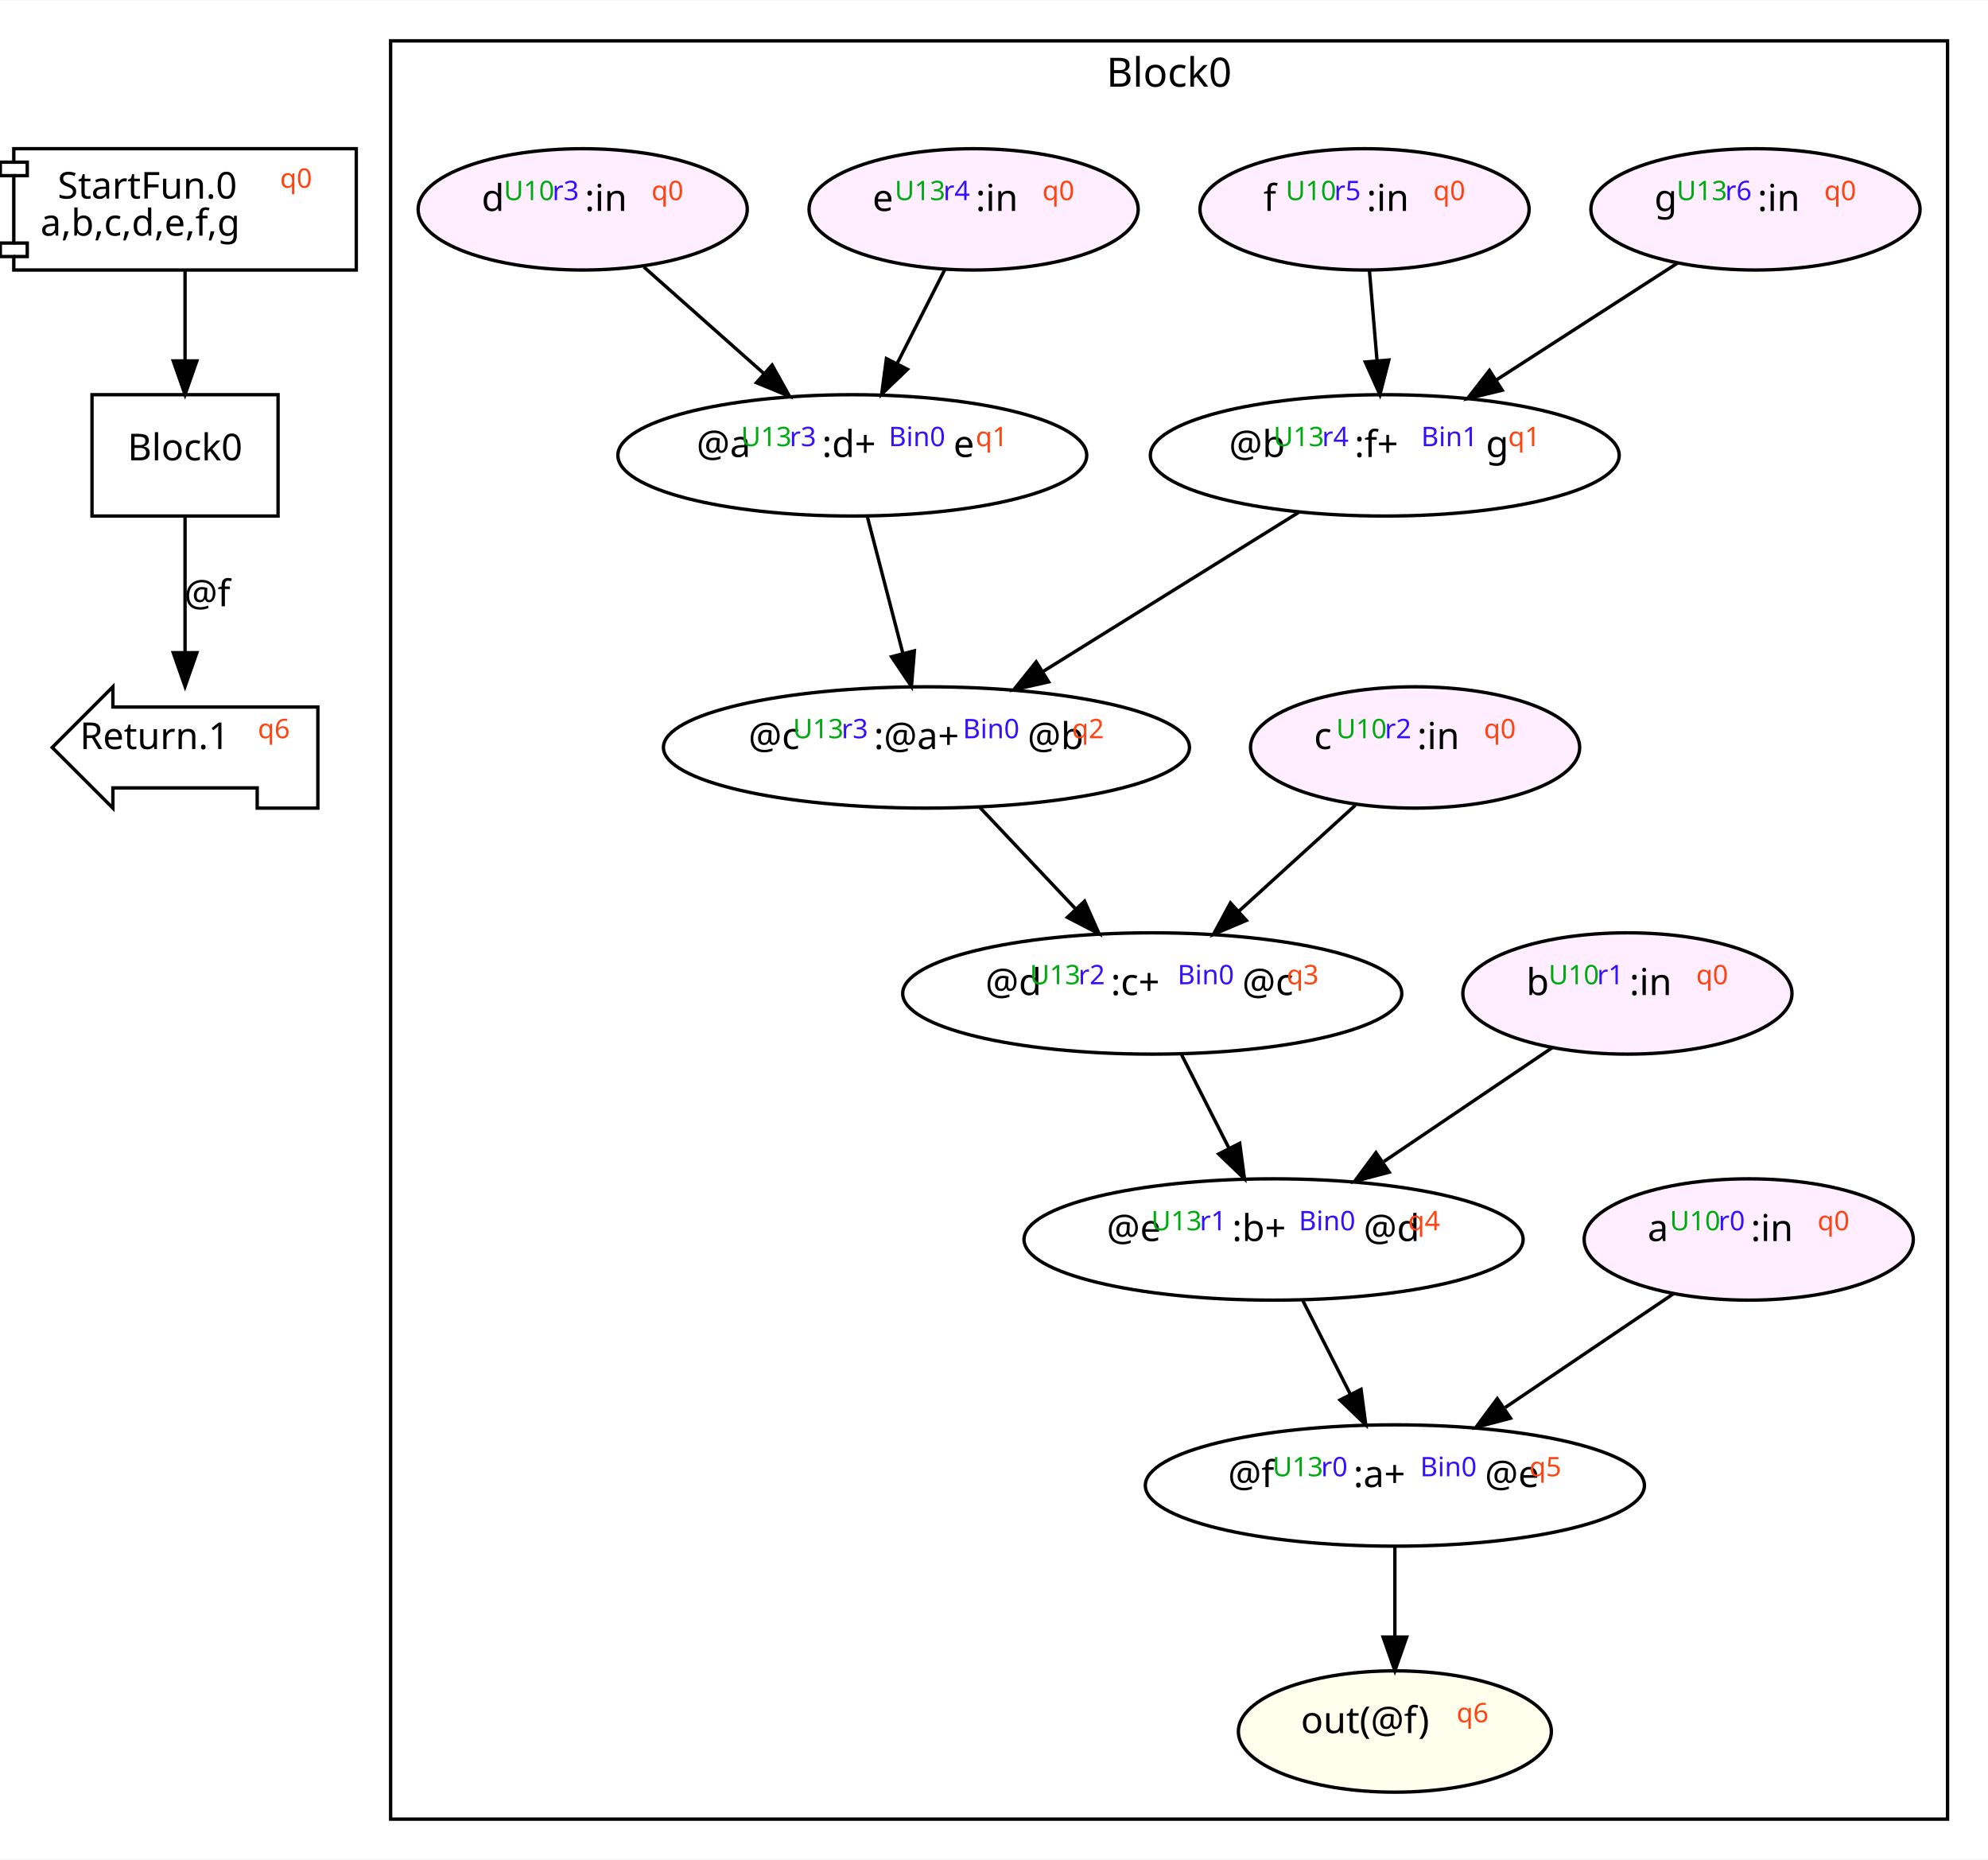
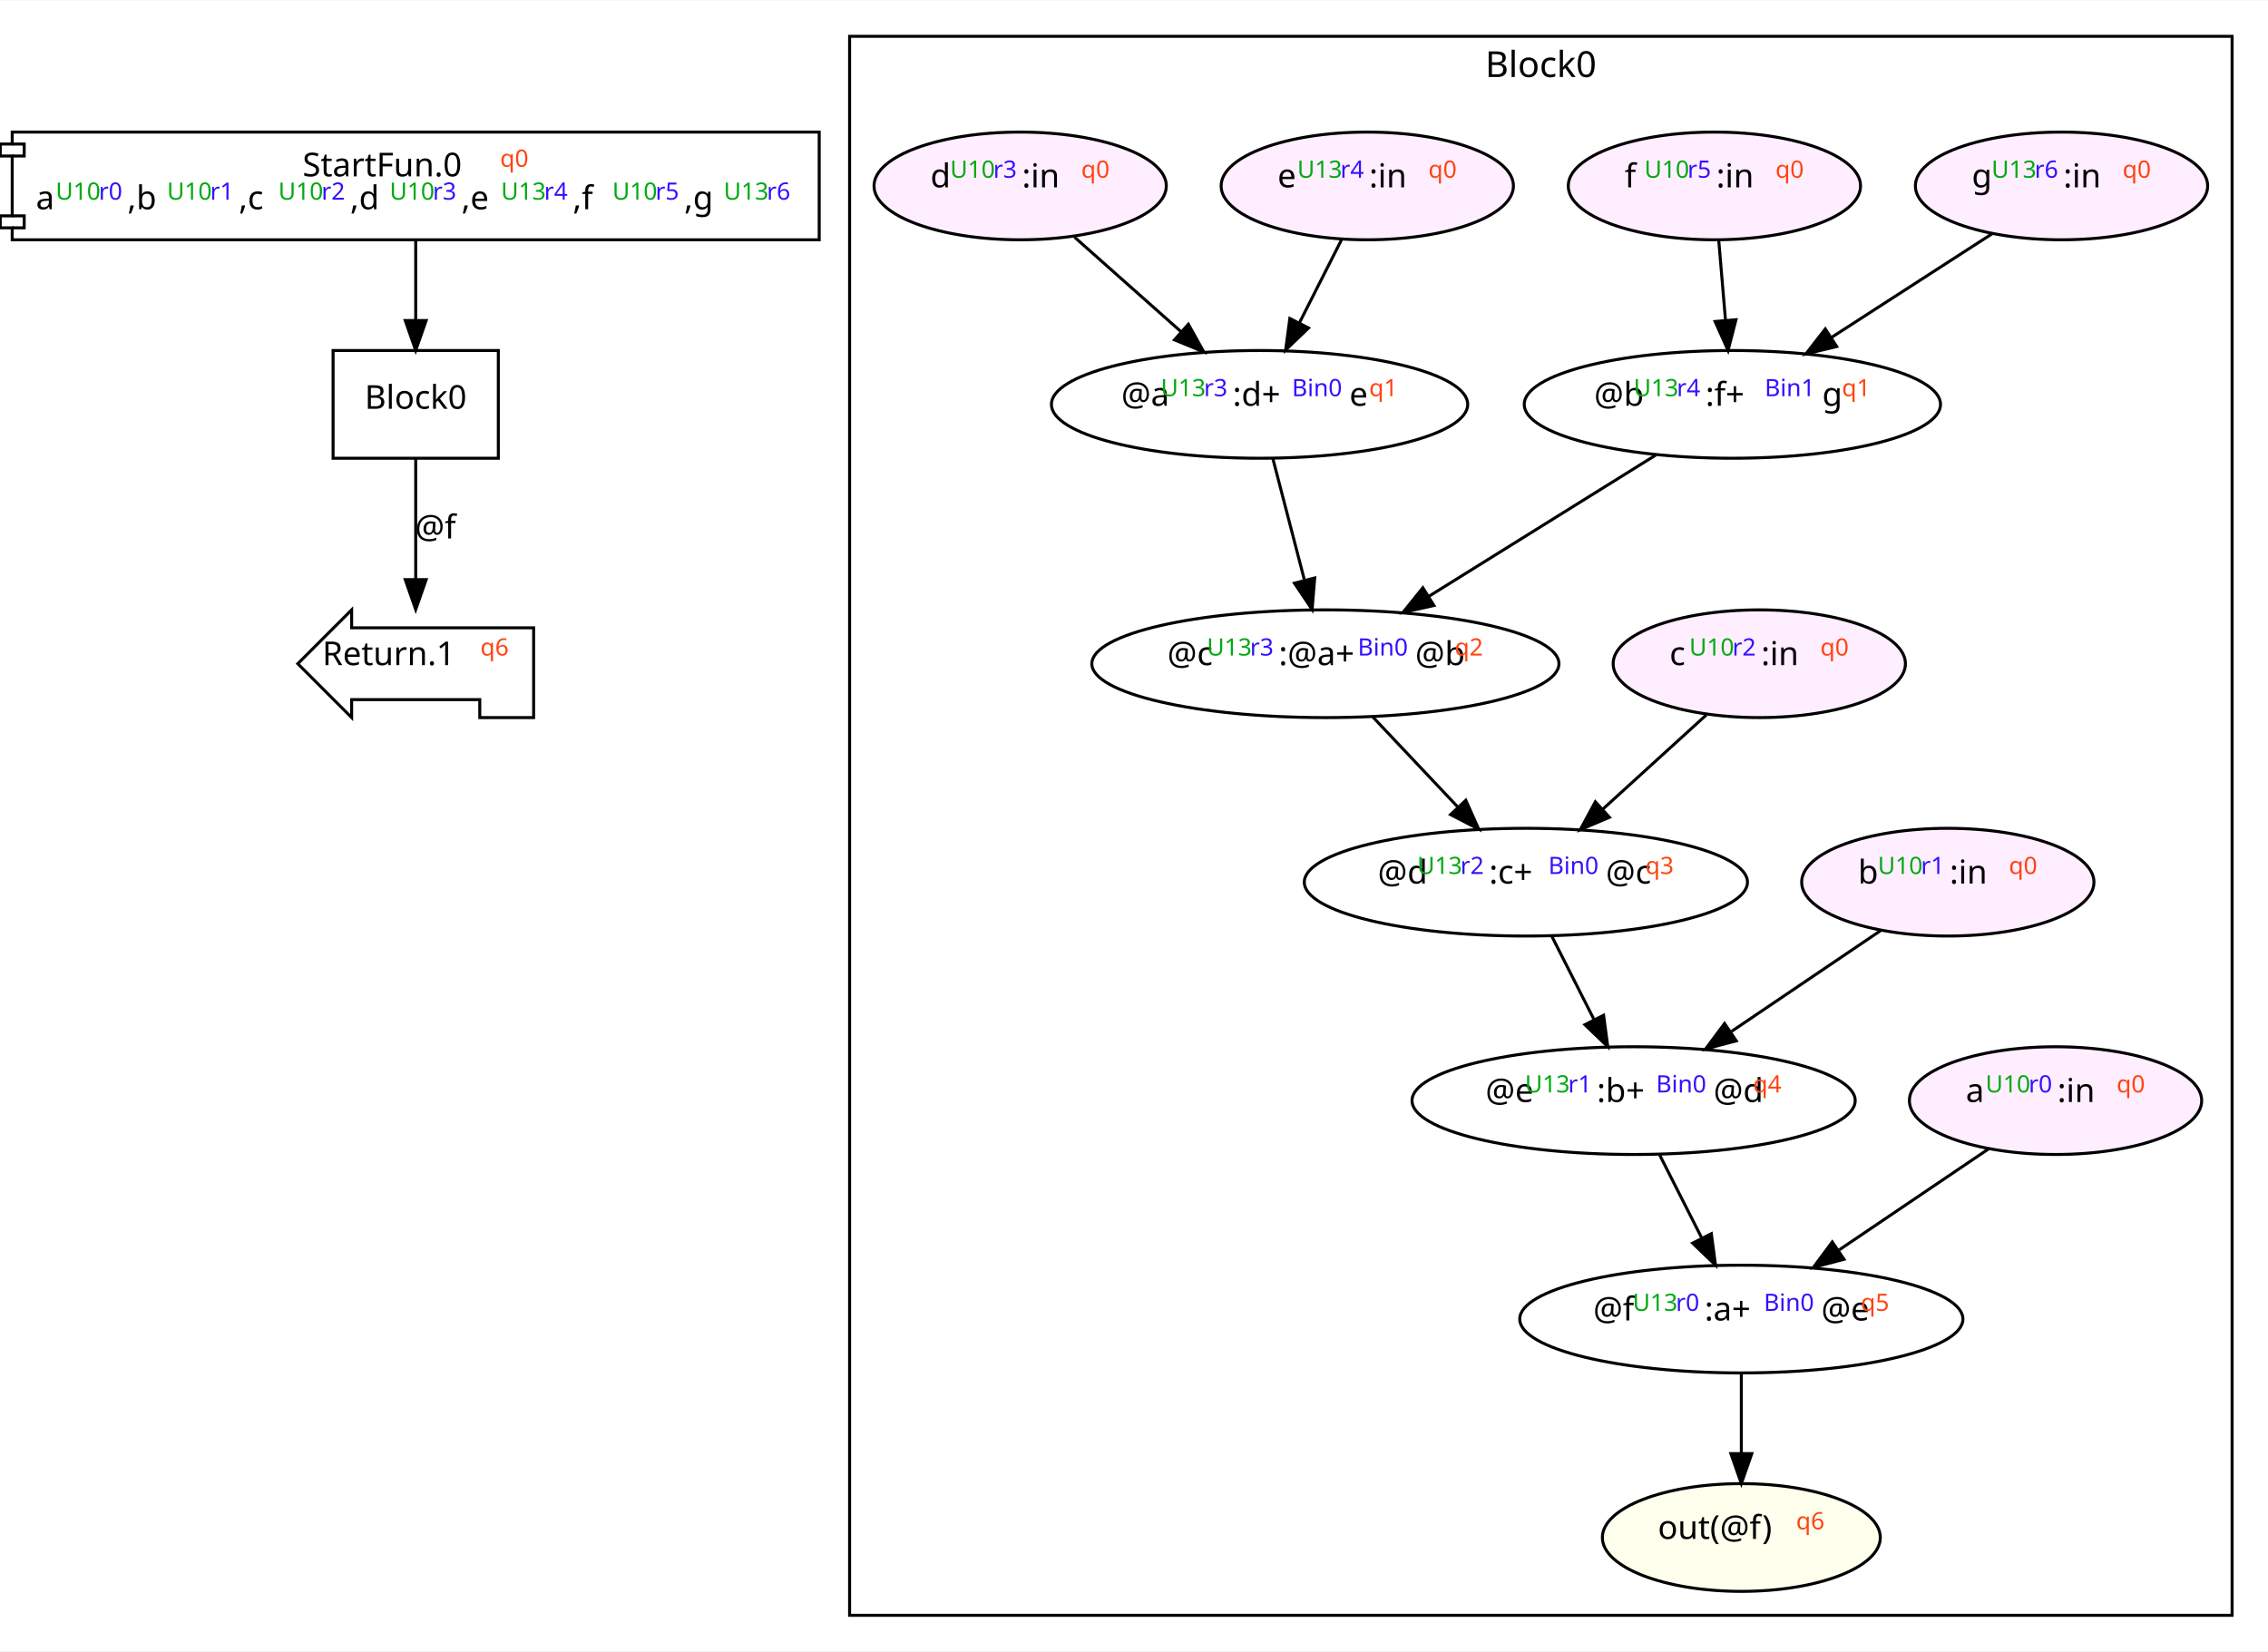
- <svg xmlns="http://www.w3.org/2000/svg" width="590pt" height="552pt" viewBox="0.00 0.00 589.91 551.67">
+ <svg xmlns="http://www.w3.org/2000/svg" width="758pt" height="552pt" viewBox="0.00 0.00 757.92 551.67">
  <g id="graph0" class="graph" transform="scale(1 1) rotate(0) translate(4 547.67)">
-     <polygon fill="white" stroke="transparent" points="-4,4 -4,-547.67 585.91,-547.67 585.91,4 -4,4" />
+     <polygon fill="white" stroke="transparent" points="-4,4 -4,-547.67 753.92,-547.67 753.92,4 -4,4" />
    <g id="clust1" class="cluster">
-       <polygon fill="none" stroke="black" points="111.91,-8 111.91,-535.67 573.91,-535.67 573.91,-8 111.91,-8" />
-       <text text-anchor="middle" x="342.91" y="-522.07" font-family="Monaco" font-size="12.00">Block0</text>
+       <polygon fill="none" stroke="black" points="279.92,-8 279.92,-535.67 741.92,-535.67 741.92,-8 279.92,-8" />
+       <text text-anchor="middle" x="510.92" y="-522.07" font-family="Monaco" font-size="12.00">Block0</text>
    </g>
    <g id="node1" class="node">
-       <polygon fill="none" stroke="black" points="101.72,-503.67 0.09,-503.67 0.09,-499.67 -3.91,-499.67 -3.91,-495.67 0.09,-495.67 0.09,-475.67 -3.91,-475.67 -3.91,-471.67 0.09,-471.67 0.09,-467.67 101.72,-467.67 101.72,-503.67" />
-       <polyline fill="none" stroke="black" points="0.09,-499.67 4.09,-499.67 4.09,-495.67 0.09,-495.67 " />
-       <polyline fill="none" stroke="black" points="0.09,-475.67 4.09,-475.67 4.09,-471.67 0.09,-471.67 " />
-       <text text-anchor="start" x="13.1" y="-488.87" font-family="Monaco" font-size="11.00">StartFun.0</text>
-       <text text-anchor="start" x="79.11" y="-488.87" font-family="Monaco" baseline-shift="super" font-size="8.00" fill="#ff4411">q0</text>
-       <text text-anchor="start" x="8" y="-477.87" font-family="Monaco" font-size="11.00">a,b,c,d,e,f,g</text>
+       <polygon fill="none" stroke="black" points="269.76,-503.67 0.08,-503.67 0.08,-499.67 -3.92,-499.67 -3.92,-495.67 0.08,-495.67 0.08,-475.67 -3.92,-475.67 -3.92,-471.67 0.08,-471.67 0.08,-467.67 269.76,-467.67 269.76,-503.67" />
+       <polyline fill="none" stroke="black" points="0.08,-499.67 4.08,-499.67 4.08,-495.67 0.08,-495.67 " />
+       <polyline fill="none" stroke="black" points="0.08,-475.67 4.08,-475.67 4.08,-471.67 0.08,-471.67 " />
+       <text text-anchor="start" x="97.11" y="-488.87" font-family="Monaco" font-size="11.00">StartFun.0</text>
+       <text text-anchor="start" x="163.13" y="-488.87" font-family="Monaco" baseline-shift="super" font-size="8.00" fill="#ff4411">q0</text>
+       <text text-anchor="start" x="8" y="-477.87" font-family="Monaco" font-size="11.00">a</text>
+       <text text-anchor="start" x="14.6" y="-477.87" font-family="Monaco" baseline-shift="super" font-size="8.00" fill="#00aa11">U10</text>
+       <text text-anchor="start" x="29" y="-477.87" font-family="Monaco" baseline-shift="super" font-size="8.00" fill="#3311ff">r0</text>
+       <text text-anchor="start" x="38.6" y="-477.87" font-family="Monaco" font-size="11.00">,b</text>
+       <text text-anchor="start" x="51.81" y="-477.87" font-family="Monaco" baseline-shift="super" font-size="8.00" fill="#00aa11">U10</text>
+       <text text-anchor="start" x="66.21" y="-477.87" font-family="Monaco" baseline-shift="super" font-size="8.00" fill="#3311ff">r1</text>
+       <text text-anchor="start" x="75.81" y="-477.87" font-family="Monaco" font-size="11.00">,c</text>
+       <text text-anchor="start" x="89.01" y="-477.87" font-family="Monaco" baseline-shift="super" font-size="8.00" fill="#00aa11">U10</text>
+       <text text-anchor="start" x="103.42" y="-477.87" font-family="Monaco" baseline-shift="super" font-size="8.00" fill="#3311ff">r2</text>
+       <text text-anchor="start" x="113.02" y="-477.87" font-family="Monaco" font-size="11.00">,d</text>
+       <text text-anchor="start" x="126.22" y="-477.87" font-family="Monaco" baseline-shift="super" font-size="8.00" fill="#00aa11">U10</text>
+       <text text-anchor="start" x="140.62" y="-477.87" font-family="Monaco" baseline-shift="super" font-size="8.00" fill="#3311ff">r3</text>
+       <text text-anchor="start" x="150.22" y="-477.87" font-family="Monaco" font-size="11.00">,e</text>
+       <text text-anchor="start" x="163.43" y="-477.87" font-family="Monaco" baseline-shift="super" font-size="8.00" fill="#00aa11">U13</text>
+       <text text-anchor="start" x="177.83" y="-477.87" font-family="Monaco" baseline-shift="super" font-size="8.00" fill="#3311ff">r4</text>
+       <text text-anchor="start" x="187.43" y="-477.87" font-family="Monaco" font-size="11.00">,f</text>
+       <text text-anchor="start" x="200.63" y="-477.87" font-family="Monaco" baseline-shift="super" font-size="8.00" fill="#00aa11">U10</text>
+       <text text-anchor="start" x="215.03" y="-477.87" font-family="Monaco" baseline-shift="super" font-size="8.00" fill="#3311ff">r5</text>
+       <text text-anchor="start" x="224.64" y="-477.87" font-family="Monaco" font-size="11.00">,g</text>
+       <text text-anchor="start" x="237.84" y="-477.87" font-family="Monaco" baseline-shift="super" font-size="8.00" fill="#00aa11">U13</text>
+       <text text-anchor="start" x="252.24" y="-477.87" font-family="Monaco" baseline-shift="super" font-size="8.00" fill="#3311ff">r6</text>
    </g>
    <g id="node2" class="node">
-       <polygon fill="none" stroke="black" points="78.51,-430.67 23.3,-430.67 23.3,-394.67 78.51,-394.67 78.51,-430.67" />
-       <text text-anchor="middle" x="50.91" y="-411.2" font-family="Monaco" font-size="11.00">Block0</text>
+       <polygon fill="none" stroke="black" points="162.53,-430.67 107.31,-430.67 107.31,-394.67 162.53,-394.67 162.53,-430.67" />
+       <text text-anchor="middle" x="134.92" y="-411.2" font-family="Monaco" font-size="11.00">Block0</text>
    </g>
    <g id="edge1" class="edge">
-       <path fill="none" stroke="black" d="M50.91,-467.48C50.91,-459.46 50.91,-449.72 50.91,-440.74" />
-       <polygon fill="black" stroke="black" points="54.41,-440.7 50.91,-430.7 47.41,-440.7 54.41,-440.7" />
+       <path fill="none" stroke="black" d="M134.92,-467.48C134.92,-459.46 134.92,-449.72 134.92,-440.74" />
+       <polygon fill="black" stroke="black" points="138.42,-440.7 134.92,-430.7 131.42,-440.7 138.42,-440.7" />
    </g>
    <g id="node3" class="node">
-       <polygon fill="none" stroke="black" points="90.32,-338 29.5,-338 29.5,-344 11.5,-326 29.5,-308 29.5,-314 72.32,-314 72.32,-308 90.32,-308 90.32,-338" />
-       <text text-anchor="start" x="19.7" y="-325.53" font-family="Monaco" font-size="11.00">Return.1</text>
-       <text text-anchor="start" x="72.51" y="-325.53" font-family="Monaco" baseline-shift="super" font-size="8.00" fill="#ff4411">q6</text>
+       <polygon fill="none" stroke="black" points="174.33,-338 113.51,-338 113.51,-344 95.51,-326 113.51,-308 113.51,-314 156.33,-314 156.33,-308 174.33,-308 174.33,-338" />
+       <text text-anchor="start" x="103.72" y="-325.53" font-family="Monaco" font-size="11.00">Return.1</text>
+       <text text-anchor="start" x="156.52" y="-325.53" font-family="Monaco" baseline-shift="super" font-size="8.00" fill="#ff4411">q6</text>
    </g>
    <g id="edge2" class="edge">
-       <path fill="none" stroke="black" d="M50.91,-394.53C50.91,-382.94 50.91,-367.39 50.91,-354.13" />
-       <polygon fill="black" stroke="black" points="54.41,-354.11 50.91,-344.11 47.41,-354.11 54.41,-354.11" />
-       <text text-anchor="middle" x="57.51" y="-367.87" font-family="Monaco" font-size="11.00">@f</text>
+       <path fill="none" stroke="black" d="M134.92,-394.53C134.92,-382.94 134.92,-367.39 134.92,-354.13" />
+       <polygon fill="black" stroke="black" points="138.42,-354.11 134.92,-344.11 131.42,-354.11 138.42,-354.11" />
+       <text text-anchor="middle" x="141.52" y="-367.87" font-family="Monaco" font-size="11.00">@f</text>
    </g>
    <g id="node4" class="node">
-       <ellipse fill="none" stroke="black" cx="248.91" cy="-412.67" rx="69.56" ry="18" />
-       <text text-anchor="start" x="202.7" y="-412.2" font-family="Monaco" font-size="11.00">@a</text>
-       <text text-anchor="start" x="215.9" y="-412.2" font-family="Monaco" baseline-shift="super" font-size="8.00" fill="#00aa11">U13</text>
-       <text text-anchor="start" x="230.3" y="-412.2" font-family="Monaco" baseline-shift="super" font-size="8.00" fill="#3311ff">r3</text>
-       <text text-anchor="start" x="239.91" y="-412.2" font-family="Monaco" font-size="11.00">:d+</text>
-       <text text-anchor="start" x="259.71" y="-412.2" font-family="Monaco" baseline-shift="super" font-size="8.00" fill="#3311ff">Bin0</text>
-       <text text-anchor="start" x="278.91" y="-412.2" font-family="Monaco" font-size="11.00">e</text>
-       <text text-anchor="start" x="285.51" y="-412.2" font-family="Monaco" baseline-shift="super" font-size="8.00" fill="#ff4411">q1</text>
+       <ellipse fill="none" stroke="black" cx="416.92" cy="-412.67" rx="69.56" ry="18" />
+       <text text-anchor="start" x="370.71" y="-412.2" font-family="Monaco" font-size="11.00">@a</text>
+       <text text-anchor="start" x="383.92" y="-412.2" font-family="Monaco" baseline-shift="super" font-size="8.00" fill="#00aa11">U13</text>
+       <text text-anchor="start" x="398.32" y="-412.2" font-family="Monaco" baseline-shift="super" font-size="8.00" fill="#3311ff">r3</text>
+       <text text-anchor="start" x="407.92" y="-412.2" font-family="Monaco" font-size="11.00">:d+</text>
+       <text text-anchor="start" x="427.72" y="-412.2" font-family="Monaco" baseline-shift="super" font-size="8.00" fill="#3311ff">Bin0</text>
+       <text text-anchor="start" x="446.93" y="-412.2" font-family="Monaco" font-size="11.00">e</text>
+       <text text-anchor="start" x="453.53" y="-412.2" font-family="Monaco" baseline-shift="super" font-size="8.00" fill="#ff4411">q1</text>
    </g>
    <g id="node11" class="node">
-       <ellipse fill="none" stroke="black" cx="270.91" cy="-326" rx="78.05" ry="18" />
-       <text text-anchor="start" x="218.1" y="-325.53" font-family="Monaco" font-size="11.00">@c</text>
-       <text text-anchor="start" x="231.3" y="-325.53" font-family="Monaco" baseline-shift="super" font-size="8.00" fill="#00aa11">U13</text>
-       <text text-anchor="start" x="245.7" y="-325.53" font-family="Monaco" baseline-shift="super" font-size="8.00" fill="#3311ff">r3</text>
-       <text text-anchor="start" x="255.3" y="-325.53" font-family="Monaco" font-size="11.00">:@a+</text>
-       <text text-anchor="start" x="281.71" y="-325.53" font-family="Monaco" baseline-shift="super" font-size="8.00" fill="#3311ff">Bin0</text>
-       <text text-anchor="start" x="300.91" y="-325.53" font-family="Monaco" font-size="11.00">@b</text>
-       <text text-anchor="start" x="314.11" y="-325.53" font-family="Monaco" baseline-shift="super" font-size="8.00" fill="#ff4411">q2</text>
+       <ellipse fill="none" stroke="black" cx="438.92" cy="-326" rx="78.05" ry="18" />
+       <text text-anchor="start" x="386.11" y="-325.53" font-family="Monaco" font-size="11.00">@c</text>
+       <text text-anchor="start" x="399.31" y="-325.53" font-family="Monaco" baseline-shift="super" font-size="8.00" fill="#00aa11">U13</text>
+       <text text-anchor="start" x="413.72" y="-325.53" font-family="Monaco" baseline-shift="super" font-size="8.00" fill="#3311ff">r3</text>
+       <text text-anchor="start" x="423.32" y="-325.53" font-family="Monaco" font-size="11.00">:@a+</text>
+       <text text-anchor="start" x="449.72" y="-325.53" font-family="Monaco" baseline-shift="super" font-size="8.00" fill="#3311ff">Bin0</text>
+       <text text-anchor="start" x="468.93" y="-325.53" font-family="Monaco" font-size="11.00">@b</text>
+       <text text-anchor="start" x="482.13" y="-325.53" font-family="Monaco" baseline-shift="super" font-size="8.00" fill="#ff4411">q2</text>
    </g>
    <g id="edge3" class="edge">
-       <path fill="none" stroke="black" d="M253.36,-394.53C256.37,-382.94 260.41,-367.39 263.86,-354.13" />
-       <polygon fill="black" stroke="black" points="267.33,-354.67 266.46,-344.11 260.56,-352.91 267.33,-354.67" />
+       <path fill="none" stroke="black" d="M421.37,-394.53C424.38,-382.94 428.43,-367.39 431.87,-354.13" />
+       <polygon fill="black" stroke="black" points="435.35,-354.67 434.48,-344.11 428.57,-352.91 435.35,-354.67" />
    </g>
    <g id="node5" class="node">
-       <ellipse fill="none" stroke="black" cx="409.91" cy="-107" rx="74.05" ry="18" />
-       <text text-anchor="start" x="360.4" y="-106.53" font-family="Monaco" font-size="11.00">@f</text>
-       <text text-anchor="start" x="373.6" y="-106.53" font-family="Monaco" baseline-shift="super" font-size="8.00" fill="#00aa11">U13</text>
-       <text text-anchor="start" x="388" y="-106.53" font-family="Monaco" baseline-shift="super" font-size="8.00" fill="#3311ff">r0</text>
-       <text text-anchor="start" x="397.6" y="-106.53" font-family="Monaco" font-size="11.00">:a+</text>
-       <text text-anchor="start" x="417.41" y="-106.53" font-family="Monaco" baseline-shift="super" font-size="8.00" fill="#3311ff">Bin0</text>
-       <text text-anchor="start" x="436.61" y="-106.53" font-family="Monaco" font-size="11.00">@e</text>
-       <text text-anchor="start" x="449.81" y="-106.53" font-family="Monaco" baseline-shift="super" font-size="8.00" fill="#ff4411">q5</text>
+       <ellipse fill="none" stroke="black" cx="577.92" cy="-107" rx="74.05" ry="18" />
+       <text text-anchor="start" x="528.41" y="-106.53" font-family="Monaco" font-size="11.00">@f</text>
+       <text text-anchor="start" x="541.61" y="-106.53" font-family="Monaco" baseline-shift="super" font-size="8.00" fill="#00aa11">U13</text>
+       <text text-anchor="start" x="556.02" y="-106.53" font-family="Monaco" baseline-shift="super" font-size="8.00" fill="#3311ff">r0</text>
+       <text text-anchor="start" x="565.62" y="-106.53" font-family="Monaco" font-size="11.00">:a+</text>
+       <text text-anchor="start" x="585.42" y="-106.53" font-family="Monaco" baseline-shift="super" font-size="8.00" fill="#3311ff">Bin0</text>
+       <text text-anchor="start" x="604.62" y="-106.53" font-family="Monaco" font-size="11.00">@e</text>
+       <text text-anchor="start" x="617.83" y="-106.53" font-family="Monaco" baseline-shift="super" font-size="8.00" fill="#ff4411">q5</text>
    </g>
    <g id="node10" class="node">
-       <ellipse fill="#ffffee" stroke="black" cx="409.91" cy="-34" rx="46.44" ry="18" />
-       <text text-anchor="start" x="382" y="-33.53" font-family="Monaco" font-size="11.00">out(@f)</text>
-       <text text-anchor="start" x="428.21" y="-33.53" font-family="Monaco" baseline-shift="super" font-size="8.00" fill="#ff4411">q6</text>
+       <ellipse fill="#ffffee" stroke="black" cx="577.92" cy="-34" rx="46.44" ry="18" />
+       <text text-anchor="start" x="550.02" y="-33.53" font-family="Monaco" font-size="11.00">out(@f)</text>
+       <text text-anchor="start" x="596.22" y="-33.53" font-family="Monaco" baseline-shift="super" font-size="8.00" fill="#ff4411">q6</text>
    </g>
    <g id="edge8" class="edge">
-       <path fill="none" stroke="black" d="M409.91,-88.81C409.91,-80.79 409.91,-71.05 409.91,-62.07" />
-       <polygon fill="black" stroke="black" points="413.41,-62.03 409.91,-52.03 406.41,-62.03 413.41,-62.03" />
+       <path fill="none" stroke="black" d="M577.92,-88.81C577.92,-80.79 577.92,-71.05 577.92,-62.07" />
+       <polygon fill="black" stroke="black" points="581.42,-62.03 577.92,-52.03 574.42,-62.03 581.42,-62.03" />
    </g>
    <g id="node6" class="node">
-       <ellipse fill="#ffeeff" stroke="black" cx="478.91" cy="-253" rx="48.84" ry="18" />
-       <text text-anchor="start" x="448.9" y="-252.53" font-family="Monaco" font-size="11.00">b</text>
-       <text text-anchor="start" x="455.5" y="-252.53" font-family="Monaco" baseline-shift="super" font-size="8.00" fill="#00aa11">U10</text>
-       <text text-anchor="start" x="469.91" y="-252.53" font-family="Monaco" baseline-shift="super" font-size="8.00" fill="#3311ff">r1</text>
-       <text text-anchor="start" x="479.51" y="-252.53" font-family="Monaco" font-size="11.00">:in</text>
-       <text text-anchor="start" x="499.31" y="-252.53" font-family="Monaco" baseline-shift="super" font-size="8.00" fill="#ff4411">q0</text>
+       <ellipse fill="#ffeeff" stroke="black" cx="646.92" cy="-253" rx="48.84" ry="18" />
+       <text text-anchor="start" x="616.92" y="-252.53" font-family="Monaco" font-size="11.00">b</text>
+       <text text-anchor="start" x="623.52" y="-252.53" font-family="Monaco" baseline-shift="super" font-size="8.00" fill="#00aa11">U10</text>
+       <text text-anchor="start" x="637.92" y="-252.53" font-family="Monaco" baseline-shift="super" font-size="8.00" fill="#3311ff">r1</text>
+       <text text-anchor="start" x="647.52" y="-252.53" font-family="Monaco" font-size="11.00">:in</text>
+       <text text-anchor="start" x="667.32" y="-252.53" font-family="Monaco" baseline-shift="super" font-size="8.00" fill="#ff4411">q0</text>
    </g>
    <g id="node17" class="node">
-       <ellipse fill="none" stroke="black" cx="373.91" cy="-180" rx="74.05" ry="18" />
-       <text text-anchor="start" x="324.4" y="-179.53" font-family="Monaco" font-size="11.00">@e</text>
-       <text text-anchor="start" x="337.6" y="-179.53" font-family="Monaco" baseline-shift="super" font-size="8.00" fill="#00aa11">U13</text>
-       <text text-anchor="start" x="352" y="-179.53" font-family="Monaco" baseline-shift="super" font-size="8.00" fill="#3311ff">r1</text>
-       <text text-anchor="start" x="361.6" y="-179.53" font-family="Monaco" font-size="11.00">:b+</text>
-       <text text-anchor="start" x="381.41" y="-179.53" font-family="Monaco" baseline-shift="super" font-size="8.00" fill="#3311ff">Bin0</text>
-       <text text-anchor="start" x="400.61" y="-179.53" font-family="Monaco" font-size="11.00">@d</text>
-       <text text-anchor="start" x="413.81" y="-179.53" font-family="Monaco" baseline-shift="super" font-size="8.00" fill="#ff4411">q4</text>
+       <ellipse fill="none" stroke="black" cx="541.92" cy="-180" rx="74.05" ry="18" />
+       <text text-anchor="start" x="492.41" y="-179.53" font-family="Monaco" font-size="11.00">@e</text>
+       <text text-anchor="start" x="505.61" y="-179.53" font-family="Monaco" baseline-shift="super" font-size="8.00" fill="#00aa11">U13</text>
+       <text text-anchor="start" x="520.02" y="-179.53" font-family="Monaco" baseline-shift="super" font-size="8.00" fill="#3311ff">r1</text>
+       <text text-anchor="start" x="529.62" y="-179.53" font-family="Monaco" font-size="11.00">:b+</text>
+       <text text-anchor="start" x="549.42" y="-179.53" font-family="Monaco" baseline-shift="super" font-size="8.00" fill="#3311ff">Bin0</text>
+       <text text-anchor="start" x="568.62" y="-179.53" font-family="Monaco" font-size="11.00">@d</text>
+       <text text-anchor="start" x="581.83" y="-179.53" font-family="Monaco" baseline-shift="super" font-size="8.00" fill="#ff4411">q4</text>
    </g>
    <g id="edge13" class="edge">
-       <path fill="none" stroke="black" d="M456.64,-236.94C442.11,-227.12 422.9,-214.13 406.65,-203.14" />
-       <polygon fill="black" stroke="black" points="408.22,-199.97 397.97,-197.27 404.29,-205.77 408.22,-199.97" />
+       <path fill="none" stroke="black" d="M624.65,-236.94C610.13,-227.12 590.91,-214.13 574.66,-203.14" />
+       <polygon fill="black" stroke="black" points="576.23,-199.97 565.99,-197.27 572.31,-205.77 576.23,-199.97" />
    </g>
    <g id="node7" class="node">
-       <ellipse fill="none" stroke="black" cx="406.91" cy="-412.67" rx="69.56" ry="18" />
-       <text text-anchor="start" x="360.7" y="-412.2" font-family="Monaco" font-size="11.00">@b</text>
-       <text text-anchor="start" x="373.9" y="-412.2" font-family="Monaco" baseline-shift="super" font-size="8.00" fill="#00aa11">U13</text>
-       <text text-anchor="start" x="388.3" y="-412.2" font-family="Monaco" baseline-shift="super" font-size="8.00" fill="#3311ff">r4</text>
-       <text text-anchor="start" x="397.91" y="-412.2" font-family="Monaco" font-size="11.00">:f+</text>
-       <text text-anchor="start" x="417.71" y="-412.2" font-family="Monaco" baseline-shift="super" font-size="8.00" fill="#3311ff">Bin1</text>
-       <text text-anchor="start" x="436.91" y="-412.2" font-family="Monaco" font-size="11.00">g</text>
-       <text text-anchor="start" x="443.51" y="-412.2" font-family="Monaco" baseline-shift="super" font-size="8.00" fill="#ff4411">q1</text>
+       <ellipse fill="none" stroke="black" cx="574.92" cy="-412.67" rx="69.56" ry="18" />
+       <text text-anchor="start" x="528.71" y="-412.2" font-family="Monaco" font-size="11.00">@b</text>
+       <text text-anchor="start" x="541.92" y="-412.2" font-family="Monaco" baseline-shift="super" font-size="8.00" fill="#00aa11">U13</text>
+       <text text-anchor="start" x="556.32" y="-412.2" font-family="Monaco" baseline-shift="super" font-size="8.00" fill="#3311ff">r4</text>
+       <text text-anchor="start" x="565.92" y="-412.2" font-family="Monaco" font-size="11.00">:f+</text>
+       <text text-anchor="start" x="585.72" y="-412.2" font-family="Monaco" baseline-shift="super" font-size="8.00" fill="#3311ff">Bin1</text>
+       <text text-anchor="start" x="604.93" y="-412.2" font-family="Monaco" font-size="11.00">g</text>
+       <text text-anchor="start" x="611.53" y="-412.2" font-family="Monaco" baseline-shift="super" font-size="8.00" fill="#ff4411">q1</text>
    </g>
    <g id="edge4" class="edge">
-       <path fill="none" stroke="black" d="M381.33,-395.74C359.9,-382.41 329.13,-363.24 305.5,-348.54" />
-       <polygon fill="black" stroke="black" points="307.17,-345.46 296.84,-343.14 303.47,-351.4 307.17,-345.46" />
+       <path fill="none" stroke="black" d="M549.34,-395.74C527.92,-382.41 497.14,-363.24 473.52,-348.54" />
+       <polygon fill="black" stroke="black" points="475.19,-345.46 464.85,-343.14 471.49,-351.4 475.19,-345.46" />
    </g>
    <g id="node8" class="node">
-       <ellipse fill="#ffeeff" stroke="black" cx="514.91" cy="-180" rx="48.84" ry="18" />
-       <text text-anchor="start" x="484.9" y="-179.53" font-family="Monaco" font-size="11.00">a</text>
-       <text text-anchor="start" x="491.5" y="-179.53" font-family="Monaco" baseline-shift="super" font-size="8.00" fill="#00aa11">U10</text>
-       <text text-anchor="start" x="505.91" y="-179.53" font-family="Monaco" baseline-shift="super" font-size="8.00" fill="#3311ff">r0</text>
-       <text text-anchor="start" x="515.51" y="-179.53" font-family="Monaco" font-size="11.00">:in</text>
-       <text text-anchor="start" x="535.31" y="-179.53" font-family="Monaco" baseline-shift="super" font-size="8.00" fill="#ff4411">q0</text>
+       <ellipse fill="#ffeeff" stroke="black" cx="682.92" cy="-180" rx="48.84" ry="18" />
+       <text text-anchor="start" x="652.92" y="-179.53" font-family="Monaco" font-size="11.00">a</text>
+       <text text-anchor="start" x="659.52" y="-179.53" font-family="Monaco" baseline-shift="super" font-size="8.00" fill="#00aa11">U10</text>
+       <text text-anchor="start" x="673.92" y="-179.53" font-family="Monaco" baseline-shift="super" font-size="8.00" fill="#3311ff">r0</text>
+       <text text-anchor="start" x="683.52" y="-179.53" font-family="Monaco" font-size="11.00">:in</text>
+       <text text-anchor="start" x="703.32" y="-179.53" font-family="Monaco" baseline-shift="super" font-size="8.00" fill="#ff4411">q0</text>
    </g>
    <g id="edge9" class="edge">
-       <path fill="none" stroke="black" d="M492.64,-163.94C478.11,-154.12 458.9,-141.13 442.65,-130.14" />
-       <polygon fill="black" stroke="black" points="444.22,-126.97 433.97,-124.27 440.29,-132.77 444.22,-126.97" />
+       <path fill="none" stroke="black" d="M660.65,-163.94C646.13,-154.12 626.91,-141.13 610.66,-130.14" />
+       <polygon fill="black" stroke="black" points="612.23,-126.97 601.99,-124.27 608.31,-132.77 612.23,-126.97" />
    </g>
    <g id="node9" class="node">
-       <ellipse fill="#ffeeff" stroke="black" cx="516.91" cy="-485.67" rx="48.84" ry="18" />
-       <text text-anchor="start" x="486.9" y="-485.2" font-family="Monaco" font-size="11.00">g</text>
-       <text text-anchor="start" x="493.5" y="-485.2" font-family="Monaco" baseline-shift="super" font-size="8.00" fill="#00aa11">U13</text>
-       <text text-anchor="start" x="507.91" y="-485.2" font-family="Monaco" baseline-shift="super" font-size="8.00" fill="#3311ff">r6</text>
-       <text text-anchor="start" x="517.51" y="-485.2" font-family="Monaco" font-size="11.00">:in</text>
-       <text text-anchor="start" x="537.31" y="-485.2" font-family="Monaco" baseline-shift="super" font-size="8.00" fill="#ff4411">q0</text>
+       <ellipse fill="#ffeeff" stroke="black" cx="684.92" cy="-485.67" rx="48.84" ry="18" />
+       <text text-anchor="start" x="654.92" y="-485.2" font-family="Monaco" font-size="11.00">g</text>
+       <text text-anchor="start" x="661.52" y="-485.2" font-family="Monaco" baseline-shift="super" font-size="8.00" fill="#00aa11">U13</text>
+       <text text-anchor="start" x="675.92" y="-485.2" font-family="Monaco" baseline-shift="super" font-size="8.00" fill="#3311ff">r6</text>
+       <text text-anchor="start" x="685.52" y="-485.2" font-family="Monaco" font-size="11.00">:in</text>
+       <text text-anchor="start" x="705.32" y="-485.2" font-family="Monaco" baseline-shift="super" font-size="8.00" fill="#ff4411">q0</text>
    </g>
    <g id="edge12" class="edge">
-       <path fill="none" stroke="black" d="M493.85,-469.78C478.29,-459.74 457.51,-446.33 440.17,-435.14" />
-       <polygon fill="black" stroke="black" points="441.76,-432 431.46,-429.52 437.97,-437.88 441.76,-432" />
+       <path fill="none" stroke="black" d="M661.86,-469.78C646.3,-459.74 625.53,-446.33 608.19,-435.14" />
+       <polygon fill="black" stroke="black" points="609.78,-432 599.48,-429.52 605.98,-437.88 609.78,-432" />
    </g>
    <g id="node14" class="node">
-       <ellipse fill="none" stroke="black" cx="337.91" cy="-253" rx="74.05" ry="18" />
-       <text text-anchor="start" x="288.4" y="-252.53" font-family="Monaco" font-size="11.00">@d</text>
-       <text text-anchor="start" x="301.6" y="-252.53" font-family="Monaco" baseline-shift="super" font-size="8.00" fill="#00aa11">U13</text>
-       <text text-anchor="start" x="316" y="-252.53" font-family="Monaco" baseline-shift="super" font-size="8.00" fill="#3311ff">r2</text>
-       <text text-anchor="start" x="325.6" y="-252.53" font-family="Monaco" font-size="11.00">:c+</text>
-       <text text-anchor="start" x="345.41" y="-252.53" font-family="Monaco" baseline-shift="super" font-size="8.00" fill="#3311ff">Bin0</text>
-       <text text-anchor="start" x="364.61" y="-252.53" font-family="Monaco" font-size="11.00">@c</text>
-       <text text-anchor="start" x="377.81" y="-252.53" font-family="Monaco" baseline-shift="super" font-size="8.00" fill="#ff4411">q3</text>
+       <ellipse fill="none" stroke="black" cx="505.92" cy="-253" rx="74.05" ry="18" />
+       <text text-anchor="start" x="456.41" y="-252.53" font-family="Monaco" font-size="11.00">@d</text>
+       <text text-anchor="start" x="469.61" y="-252.53" font-family="Monaco" baseline-shift="super" font-size="8.00" fill="#00aa11">U13</text>
+       <text text-anchor="start" x="484.02" y="-252.53" font-family="Monaco" baseline-shift="super" font-size="8.00" fill="#3311ff">r2</text>
+       <text text-anchor="start" x="493.62" y="-252.53" font-family="Monaco" font-size="11.00">:c+</text>
+       <text text-anchor="start" x="513.42" y="-252.53" font-family="Monaco" baseline-shift="super" font-size="8.00" fill="#3311ff">Bin0</text>
+       <text text-anchor="start" x="532.62" y="-252.53" font-family="Monaco" font-size="11.00">@c</text>
+       <text text-anchor="start" x="545.83" y="-252.53" font-family="Monaco" baseline-shift="super" font-size="8.00" fill="#ff4411">q3</text>
    </g>
    <g id="edge5" class="edge">
-       <path fill="none" stroke="black" d="M286.79,-308.17C295.21,-299.24 305.72,-288.11 315.01,-278.26" />
-       <polygon fill="black" stroke="black" points="317.83,-280.38 322.14,-270.71 312.73,-275.58 317.83,-280.38" />
+       <path fill="none" stroke="black" d="M454.8,-308.17C463.23,-299.24 473.73,-288.11 483.03,-278.26" />
+       <polygon fill="black" stroke="black" points="485.84,-280.38 490.16,-270.71 480.75,-275.58 485.84,-280.38" />
    </g>
    <g id="node12" class="node">
-       <ellipse fill="#ffeeff" stroke="black" cx="415.91" cy="-326" rx="48.84" ry="18" />
-       <text text-anchor="start" x="385.9" y="-325.53" font-family="Monaco" font-size="11.00">c</text>
-       <text text-anchor="start" x="392.5" y="-325.53" font-family="Monaco" baseline-shift="super" font-size="8.00" fill="#00aa11">U10</text>
-       <text text-anchor="start" x="406.91" y="-325.53" font-family="Monaco" baseline-shift="super" font-size="8.00" fill="#3311ff">r2</text>
-       <text text-anchor="start" x="416.51" y="-325.53" font-family="Monaco" font-size="11.00">:in</text>
-       <text text-anchor="start" x="436.31" y="-325.53" font-family="Monaco" baseline-shift="super" font-size="8.00" fill="#ff4411">q0</text>
+       <ellipse fill="#ffeeff" stroke="black" cx="583.92" cy="-326" rx="48.84" ry="18" />
+       <text text-anchor="start" x="553.92" y="-325.53" font-family="Monaco" font-size="11.00">c</text>
+       <text text-anchor="start" x="560.52" y="-325.53" font-family="Monaco" baseline-shift="super" font-size="8.00" fill="#00aa11">U10</text>
+       <text text-anchor="start" x="574.92" y="-325.53" font-family="Monaco" baseline-shift="super" font-size="8.00" fill="#3311ff">r2</text>
+       <text text-anchor="start" x="584.52" y="-325.53" font-family="Monaco" font-size="11.00">:in</text>
+       <text text-anchor="start" x="604.32" y="-325.53" font-family="Monaco" baseline-shift="super" font-size="8.00" fill="#ff4411">q0</text>
    </g>
    <g id="edge15" class="edge">
-       <path fill="none" stroke="black" d="M398.21,-308.89C387.98,-299.58 374.94,-287.71 363.6,-277.39" />
-       <polygon fill="black" stroke="black" points="365.83,-274.68 356.08,-270.54 361.12,-279.86 365.83,-274.68" />
+       <path fill="none" stroke="black" d="M566.22,-308.89C556,-299.58 542.95,-287.71 531.61,-277.39" />
+       <polygon fill="black" stroke="black" points="533.84,-274.68 524.09,-270.54 529.13,-279.86 533.84,-274.68" />
    </g>
    <g id="node13" class="node">
-       <ellipse fill="#ffeeff" stroke="black" cx="168.91" cy="-485.67" rx="48.84" ry="18" />
-       <text text-anchor="start" x="138.9" y="-485.2" font-family="Monaco" font-size="11.00">d</text>
-       <text text-anchor="start" x="145.5" y="-485.2" font-family="Monaco" baseline-shift="super" font-size="8.00" fill="#00aa11">U10</text>
-       <text text-anchor="start" x="159.91" y="-485.2" font-family="Monaco" baseline-shift="super" font-size="8.00" fill="#3311ff">r3</text>
-       <text text-anchor="start" x="169.51" y="-485.2" font-family="Monaco" font-size="11.00">:in</text>
-       <text text-anchor="start" x="189.31" y="-485.2" font-family="Monaco" baseline-shift="super" font-size="8.00" fill="#ff4411">q0</text>
+       <ellipse fill="#ffeeff" stroke="black" cx="336.92" cy="-485.67" rx="48.84" ry="18" />
+       <text text-anchor="start" x="306.92" y="-485.2" font-family="Monaco" font-size="11.00">d</text>
+       <text text-anchor="start" x="313.52" y="-485.2" font-family="Monaco" baseline-shift="super" font-size="8.00" fill="#00aa11">U10</text>
+       <text text-anchor="start" x="327.92" y="-485.2" font-family="Monaco" baseline-shift="super" font-size="8.00" fill="#3311ff">r3</text>
+       <text text-anchor="start" x="337.52" y="-485.2" font-family="Monaco" font-size="11.00">:in</text>
+       <text text-anchor="start" x="357.32" y="-485.2" font-family="Monaco" baseline-shift="super" font-size="8.00" fill="#ff4411">q0</text>
    </g>
    <g id="edge10" class="edge">
-       <path fill="none" stroke="black" d="M187.06,-468.56C197.55,-459.25 210.93,-447.38 222.56,-437.06" />
-       <polygon fill="black" stroke="black" points="225.11,-439.46 230.27,-430.21 220.47,-434.23 225.11,-439.46" />
+       <path fill="none" stroke="black" d="M355.07,-468.56C365.56,-459.25 378.94,-447.38 390.57,-437.06" />
+       <polygon fill="black" stroke="black" points="393.13,-439.46 398.28,-430.21 388.48,-434.23 393.13,-439.46" />
    </g>
    <g id="edge6" class="edge">
-       <path fill="none" stroke="black" d="M346.62,-234.81C350.82,-226.53 355.95,-216.41 360.63,-207.19" />
-       <polygon fill="black" stroke="black" points="363.87,-208.53 365.27,-198.03 357.63,-205.37 363.87,-208.53" />
+       <path fill="none" stroke="black" d="M514.64,-234.81C518.84,-226.53 523.97,-216.41 528.64,-207.19" />
+       <polygon fill="black" stroke="black" points="531.89,-208.53 533.29,-198.03 525.64,-205.37 531.89,-208.53" />
    </g>
    <g id="node15" class="node">
-       <ellipse fill="#ffeeff" stroke="black" cx="400.91" cy="-485.67" rx="48.84" ry="18" />
-       <text text-anchor="start" x="370.9" y="-485.2" font-family="Monaco" font-size="11.00">f</text>
-       <text text-anchor="start" x="377.5" y="-485.2" font-family="Monaco" baseline-shift="super" font-size="8.00" fill="#00aa11">U10</text>
-       <text text-anchor="start" x="391.91" y="-485.2" font-family="Monaco" baseline-shift="super" font-size="8.00" fill="#3311ff">r5</text>
-       <text text-anchor="start" x="401.51" y="-485.2" font-family="Monaco" font-size="11.00">:in</text>
-       <text text-anchor="start" x="421.31" y="-485.2" font-family="Monaco" baseline-shift="super" font-size="8.00" fill="#ff4411">q0</text>
+       <ellipse fill="#ffeeff" stroke="black" cx="568.92" cy="-485.67" rx="48.84" ry="18" />
+       <text text-anchor="start" x="538.92" y="-485.2" font-family="Monaco" font-size="11.00">f</text>
+       <text text-anchor="start" x="545.52" y="-485.2" font-family="Monaco" baseline-shift="super" font-size="8.00" fill="#00aa11">U10</text>
+       <text text-anchor="start" x="559.92" y="-485.2" font-family="Monaco" baseline-shift="super" font-size="8.00" fill="#3311ff">r5</text>
+       <text text-anchor="start" x="569.52" y="-485.2" font-family="Monaco" font-size="11.00">:in</text>
+       <text text-anchor="start" x="589.32" y="-485.2" font-family="Monaco" baseline-shift="super" font-size="8.00" fill="#ff4411">q0</text>
    </g>
    <g id="edge14" class="edge">
-       <path fill="none" stroke="black" d="M402.36,-467.48C403.04,-459.46 403.86,-449.72 404.62,-440.74" />
-       <polygon fill="black" stroke="black" points="408.11,-440.96 405.47,-430.7 401.14,-440.37 408.11,-440.96" />
+       <path fill="none" stroke="black" d="M570.37,-467.48C571.05,-459.46 571.87,-449.72 572.63,-440.74" />
+       <polygon fill="black" stroke="black" points="576.13,-440.96 573.48,-430.7 569.15,-440.37 576.13,-440.96" />
    </g>
    <g id="node16" class="node">
-       <ellipse fill="#ffeeff" stroke="black" cx="284.91" cy="-485.67" rx="48.84" ry="18" />
-       <text text-anchor="start" x="254.9" y="-485.2" font-family="Monaco" font-size="11.00">e</text>
-       <text text-anchor="start" x="261.5" y="-485.2" font-family="Monaco" baseline-shift="super" font-size="8.00" fill="#00aa11">U13</text>
-       <text text-anchor="start" x="275.91" y="-485.2" font-family="Monaco" baseline-shift="super" font-size="8.00" fill="#3311ff">r4</text>
-       <text text-anchor="start" x="285.51" y="-485.2" font-family="Monaco" font-size="11.00">:in</text>
-       <text text-anchor="start" x="305.31" y="-485.2" font-family="Monaco" baseline-shift="super" font-size="8.00" fill="#ff4411">q0</text>
+       <ellipse fill="#ffeeff" stroke="black" cx="452.92" cy="-485.67" rx="48.84" ry="18" />
+       <text text-anchor="start" x="422.92" y="-485.2" font-family="Monaco" font-size="11.00">e</text>
+       <text text-anchor="start" x="429.52" y="-485.2" font-family="Monaco" baseline-shift="super" font-size="8.00" fill="#00aa11">U13</text>
+       <text text-anchor="start" x="443.92" y="-485.2" font-family="Monaco" baseline-shift="super" font-size="8.00" fill="#3311ff">r4</text>
+       <text text-anchor="start" x="453.52" y="-485.2" font-family="Monaco" font-size="11.00">:in</text>
+       <text text-anchor="start" x="473.32" y="-485.2" font-family="Monaco" baseline-shift="super" font-size="8.00" fill="#ff4411">q0</text>
    </g>
    <g id="edge11" class="edge">
-       <path fill="none" stroke="black" d="M276.38,-467.84C272.13,-459.48 266.91,-449.18 262.16,-439.81" />
-       <polygon fill="black" stroke="black" points="265.27,-438.2 257.63,-430.87 259.03,-441.37 265.27,-438.2" />
+       <path fill="none" stroke="black" d="M444.39,-467.84C440.15,-459.48 434.93,-449.18 430.18,-439.81" />
+       <polygon fill="black" stroke="black" points="433.29,-438.2 425.64,-430.87 427.04,-441.37 433.29,-438.2" />
    </g>
    <g id="edge7" class="edge">
-       <path fill="none" stroke="black" d="M382.62,-161.81C386.82,-153.53 391.95,-143.41 396.63,-134.19" />
-       <polygon fill="black" stroke="black" points="399.87,-135.53 401.27,-125.03 393.63,-132.37 399.87,-135.53" />
+       <path fill="none" stroke="black" d="M550.64,-161.81C554.84,-153.53 559.97,-143.41 564.64,-134.19" />
+       <polygon fill="black" stroke="black" points="567.89,-135.53 569.29,-125.03 561.64,-132.37 567.89,-135.53" />
    </g>
  </g>
</svg>
